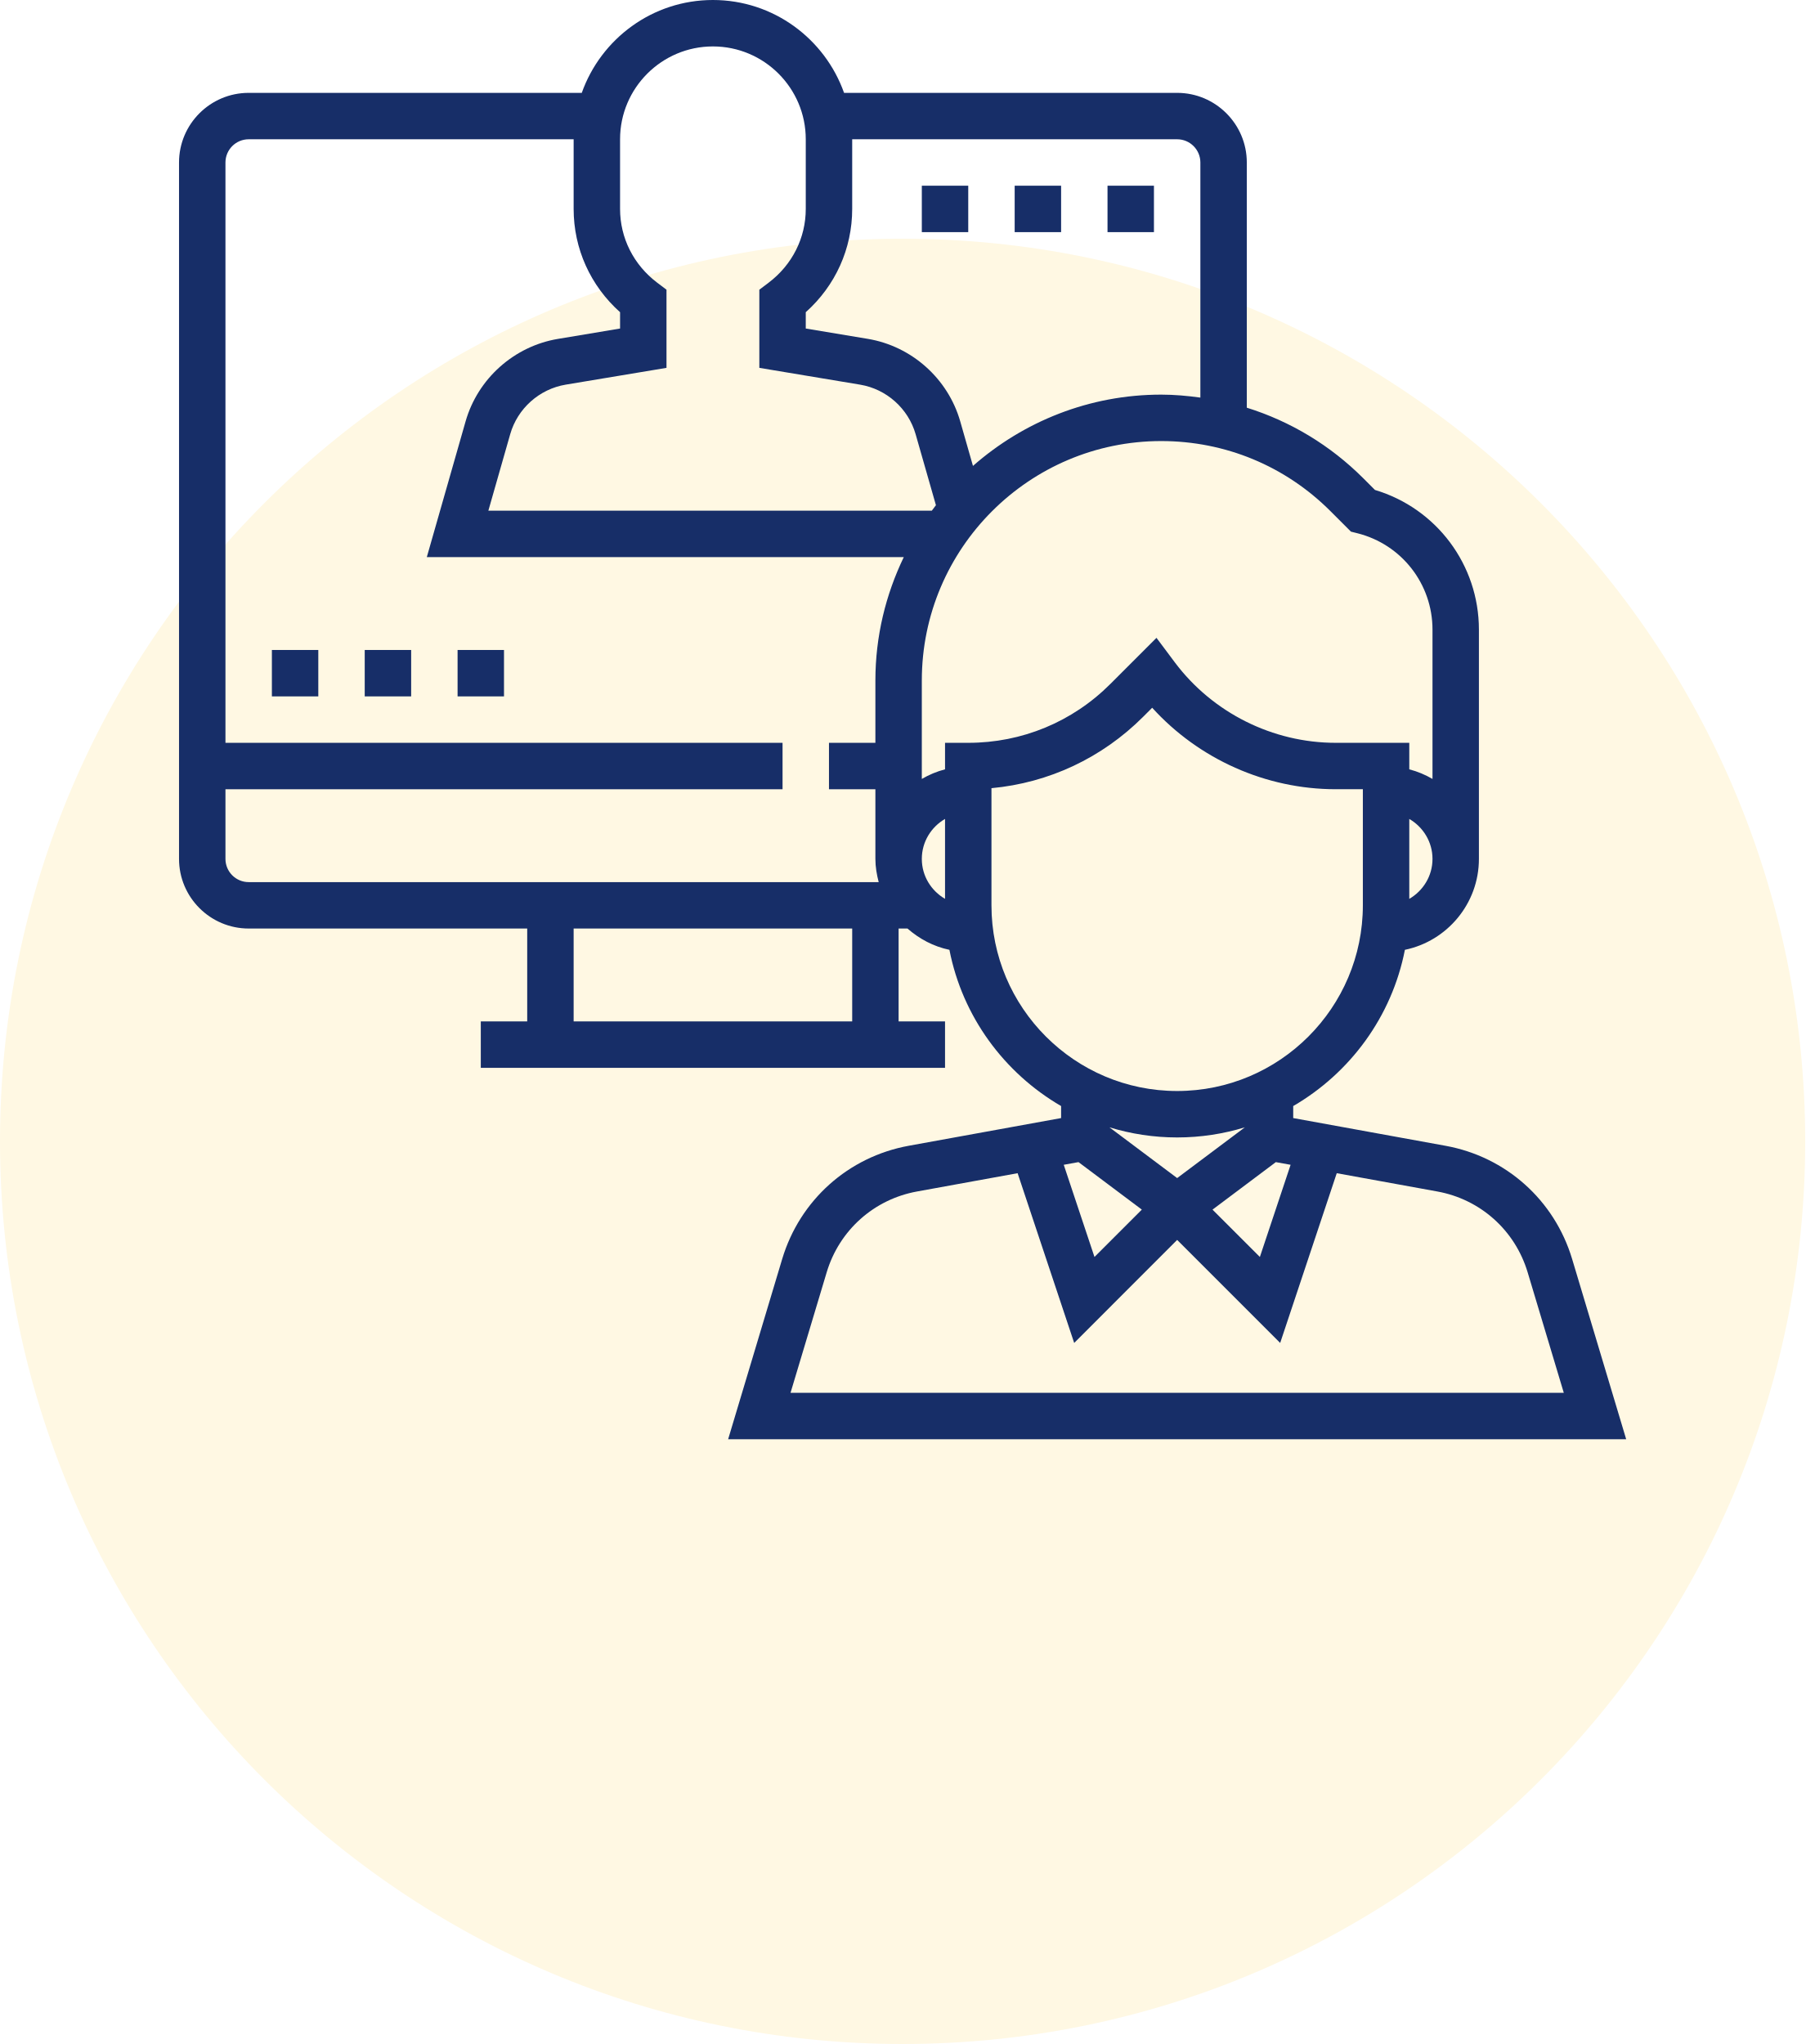
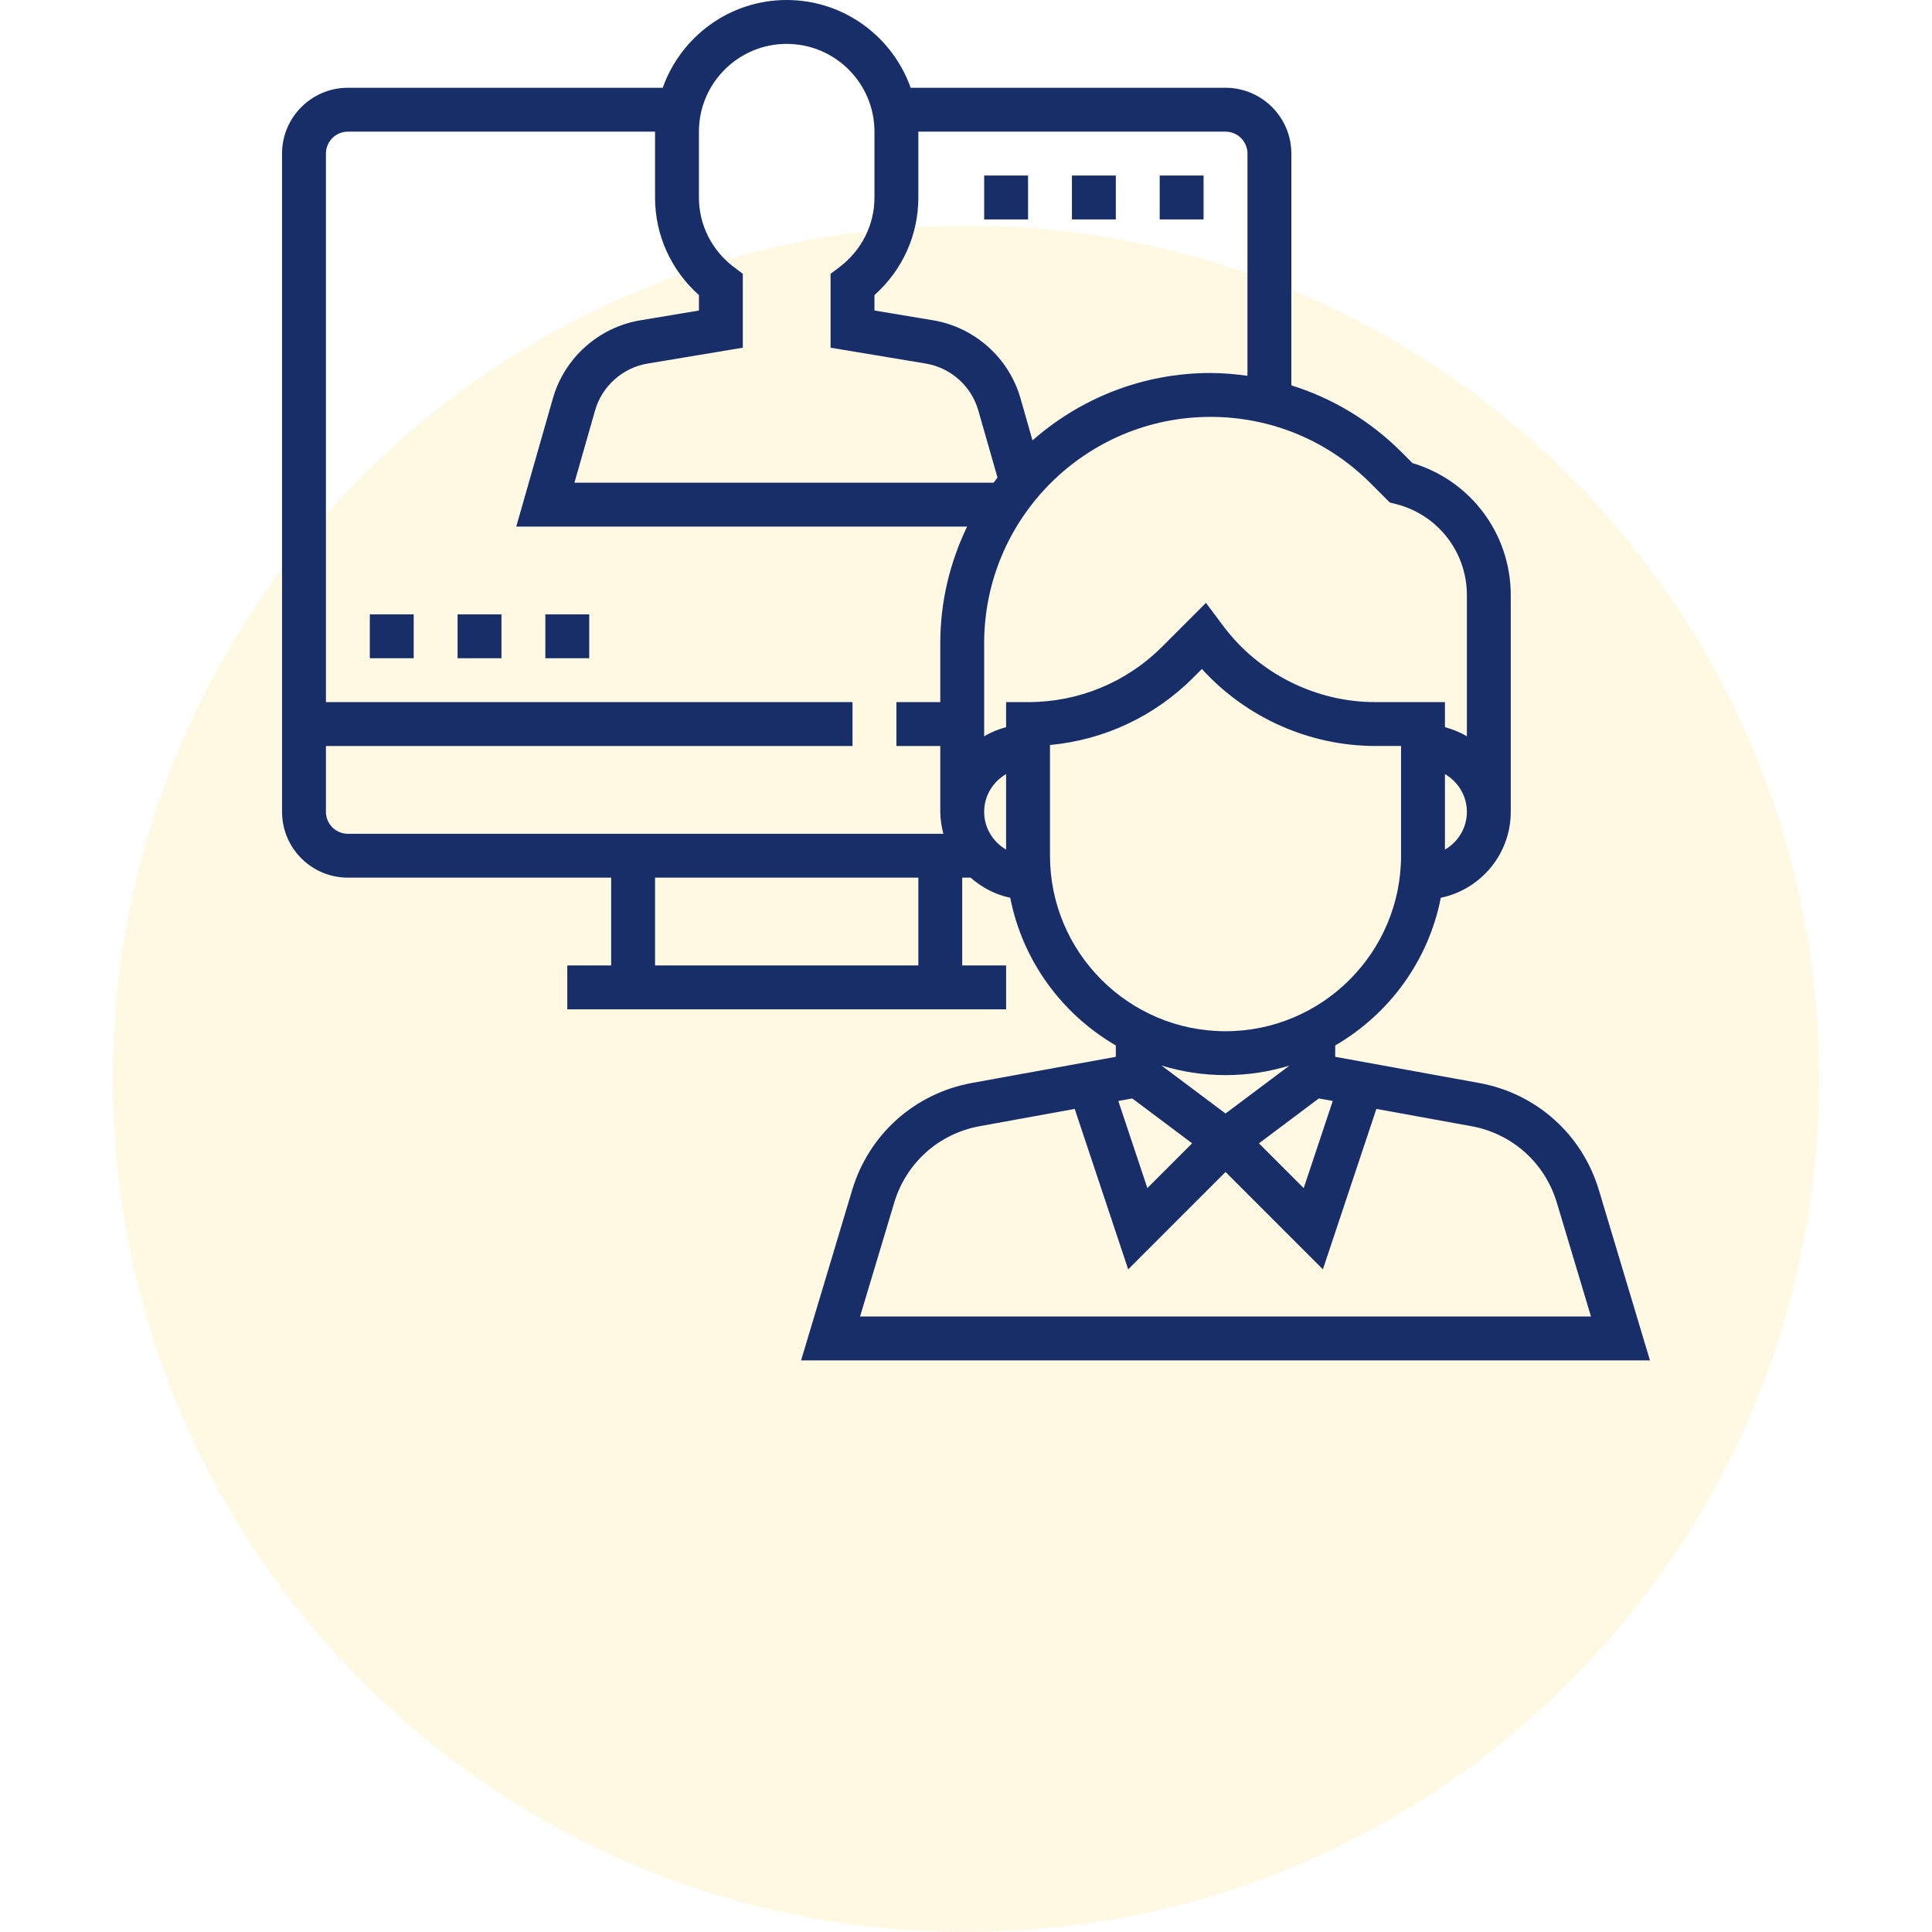
- <svg xmlns="http://www.w3.org/2000/svg" width="121" height="137" viewBox="0 0 121 137" fill="none">
+ <svg xmlns="http://www.w3.org/2000/svg" width="130" height="130" viewBox="0 0 121 137" fill="none">
  <circle cx="60.5" cy="76.5" r="60.5" fill="#FFF8E3" />
  <path d="M60.914 76.795C56.862 77.533 53.614 80.439 52.43 84.382L48.806 96.465H109L105.376 84.382C104.192 80.439 100.942 77.533 96.892 76.797L86.682 74.939V74.133C90.501 71.916 93.295 68.134 94.168 63.662C96.996 63.077 99.129 60.567 99.129 57.568V42.2C99.129 37.858 96.285 34.071 92.161 32.839L91.383 32.06C89.161 29.839 86.488 28.236 83.571 27.326V10.891C83.571 8.318 81.476 6.224 78.903 6.224H56.576C55.291 2.603 51.842 0 47.785 0C43.729 0 40.28 2.603 38.995 6.224H16.668C14.094 6.224 12 8.318 12 10.891V57.568C12 60.141 14.094 62.235 16.668 62.235H35.338V68.459H32.227V71.571H63.344V68.459H60.232V62.235H60.827C61.619 62.928 62.571 63.441 63.638 63.662C64.511 68.134 67.307 71.916 71.124 74.133V74.939L60.914 76.795ZM94.462 60.247V54.89C95.388 55.43 96.018 56.423 96.018 57.569C96.018 58.716 95.388 59.707 94.462 60.247ZM57.121 14.003V9.335H78.903C79.762 9.335 80.459 10.034 80.459 10.891V26.649C79.595 26.531 78.722 26.45 77.834 26.45C73 26.45 68.591 28.264 65.216 31.228L64.365 28.249C63.545 25.377 61.11 23.203 58.163 22.711L54.009 22.02V20.925C55.996 19.15 57.121 16.668 57.121 14.003ZM57.121 68.459H38.45V62.235H57.121V68.459ZM58.676 45.608V49.788H55.565V52.9H58.676V57.568C58.676 58.108 58.767 58.623 58.897 59.124H16.668C15.809 59.124 15.112 58.426 15.112 57.568V52.9H52.453V49.788H15.112V10.891C15.112 10.034 15.809 9.335 16.668 9.335H38.45V14.003C38.45 16.668 39.575 19.15 41.562 20.925V22.02L37.408 22.713C34.459 23.203 32.026 25.377 31.206 28.249L28.608 37.341H60.579C59.372 39.848 58.676 42.645 58.676 45.608ZM32.734 34.228L34.198 29.103C34.688 27.38 36.15 26.077 37.918 25.781L44.674 24.656V19.417L44.056 18.951C42.47 17.753 41.562 15.949 41.562 14.003V9.335C41.562 5.903 44.353 3.112 47.785 3.112C51.218 3.112 54.009 5.903 54.009 9.335V14.003C54.009 15.949 53.1 17.753 51.515 18.951L50.897 19.417V24.656L57.653 25.782C59.42 26.077 60.881 27.38 61.373 29.104L62.734 33.861C62.639 33.982 62.551 34.105 62.459 34.228H32.734ZM63.344 60.245C62.418 59.707 61.788 58.714 61.788 57.568C61.788 56.421 62.418 55.428 63.344 54.889V60.245ZM63.344 49.788V51.565C62.79 51.708 62.271 51.928 61.788 52.209V45.608C61.788 36.759 68.987 29.562 77.834 29.562C82.122 29.562 86.152 31.231 89.181 34.262L90.553 35.634L90.974 35.739C93.944 36.482 96.018 39.138 96.018 42.2V52.209C95.535 51.928 95.016 51.708 94.462 51.565V49.788H89.527C85.31 49.788 81.282 47.775 78.752 44.403L77.517 42.751L74.424 45.844C71.88 48.388 68.497 49.788 64.9 49.788H63.344ZM66.456 60.679V52.828C70.297 52.472 73.864 50.804 76.624 48.043L77.229 47.437C80.352 50.88 84.845 52.898 89.527 52.898H91.35V60.678C91.35 67.541 85.766 73.125 78.903 73.125C72.04 73.125 66.456 67.543 66.456 60.679ZM74.366 75.56C75.804 75.999 77.325 76.238 78.903 76.238C80.481 76.238 82.002 75.999 83.44 75.56L78.903 78.961L74.366 75.56ZM76.535 81.074L73.361 84.248L71.301 78.07L72.29 77.891L76.535 81.074ZM85.517 77.892L86.507 78.071L84.447 84.249L81.273 81.076L85.517 77.892ZM72.001 90.011L78.903 83.106L85.808 90.011L89.6 78.634L96.337 79.859C99.228 80.383 101.55 82.46 102.395 85.276L104.818 93.353H52.988L55.412 85.276C56.257 82.46 58.578 80.383 61.472 79.859L68.209 78.634L72.001 90.011Z" fill="#172E68" />
  <path d="M64.9 12.447H61.788V15.559H64.9V12.447Z" fill="#172E68" />
  <path d="M71.124 12.447H68.012V15.559H71.124V12.447Z" fill="#172E68" />
  <path d="M77.347 12.447H74.235V15.559H77.347V12.447Z" fill="#172E68" />
  <path d="M21.335 43.565H18.224V46.676H21.335V43.565Z" fill="#172E68" />
  <path d="M27.559 43.565H24.447V46.676H27.559V43.565Z" fill="#172E68" />
  <path d="M33.782 43.565H30.671V46.676H33.782V43.565Z" fill="#172E68" />
</svg>
